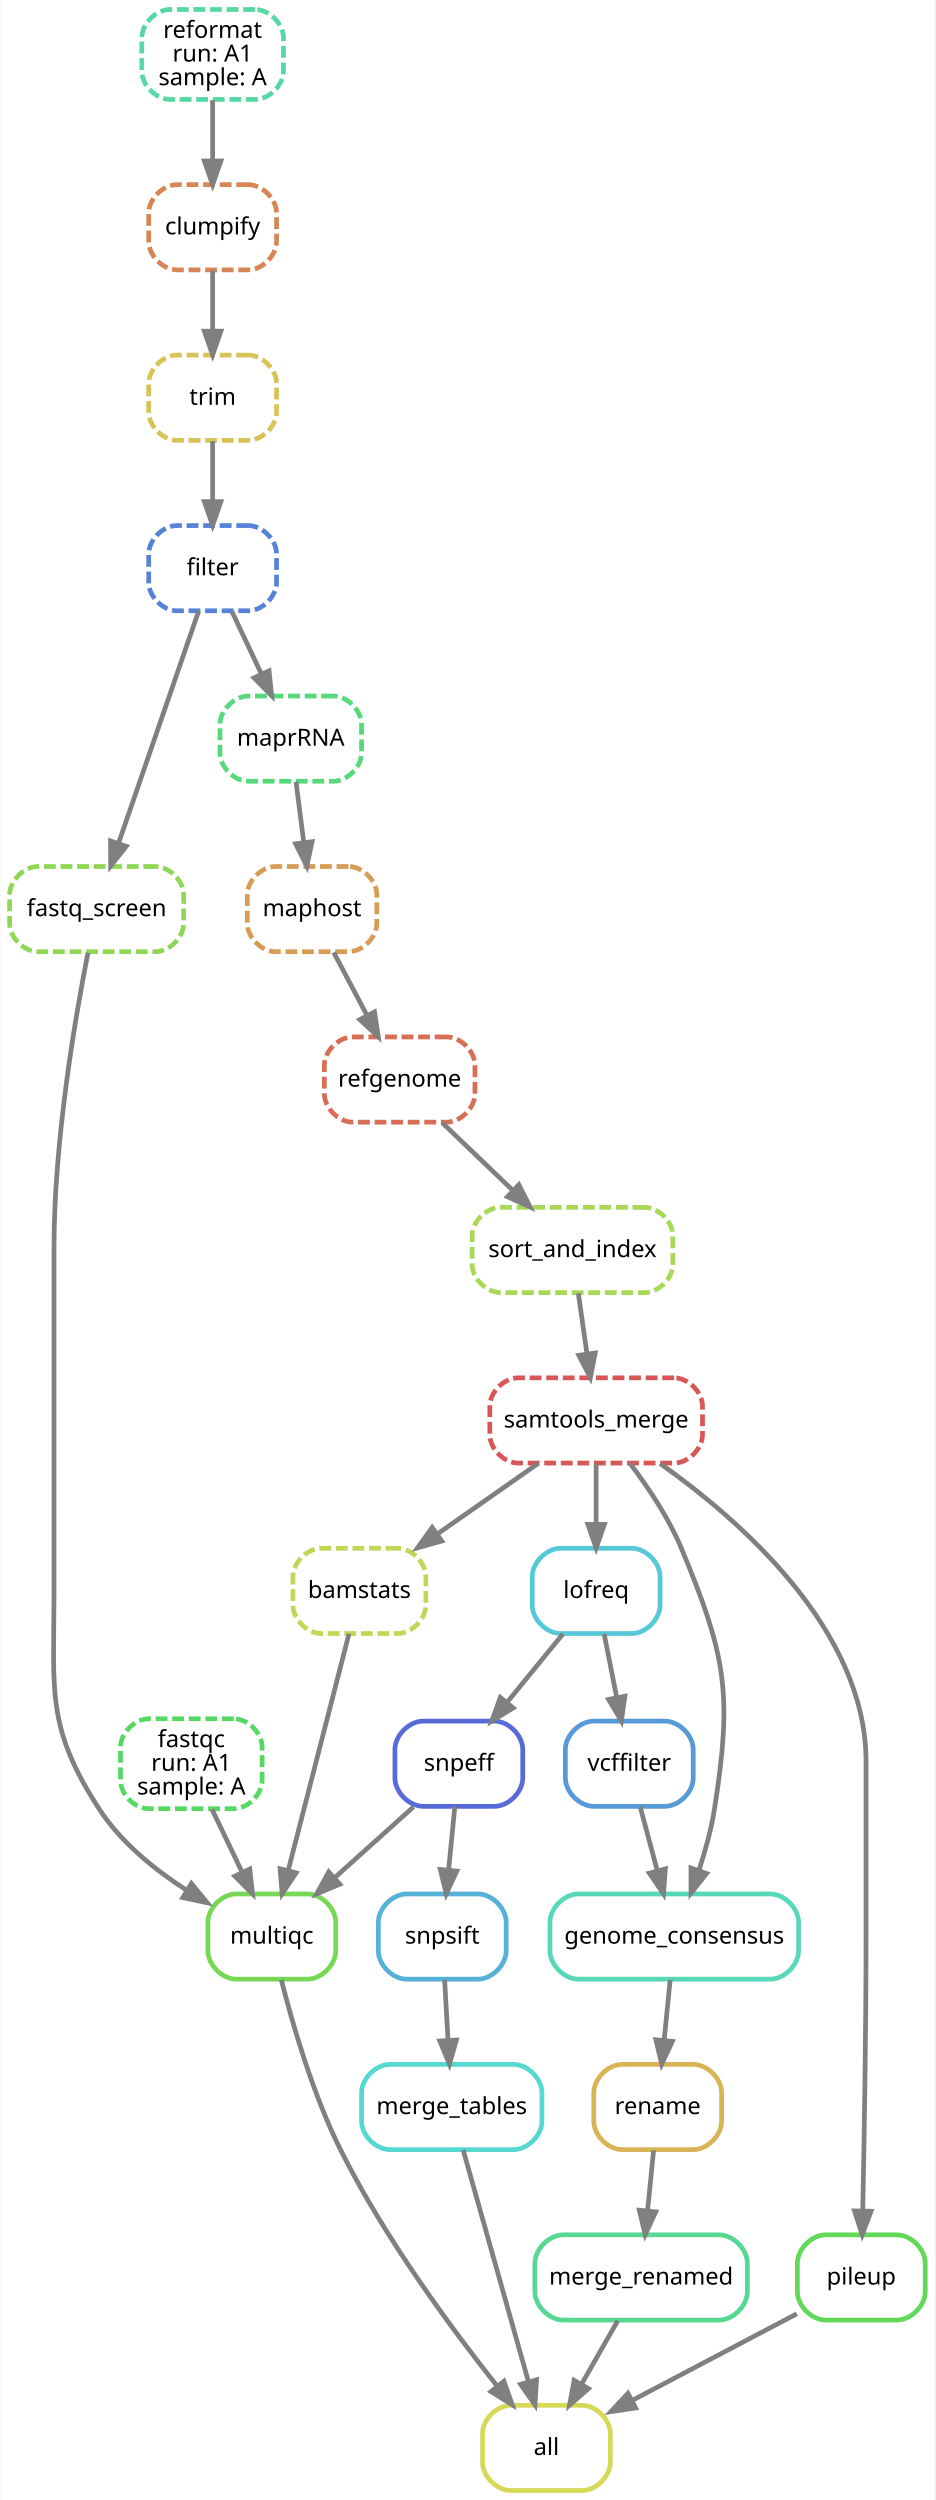
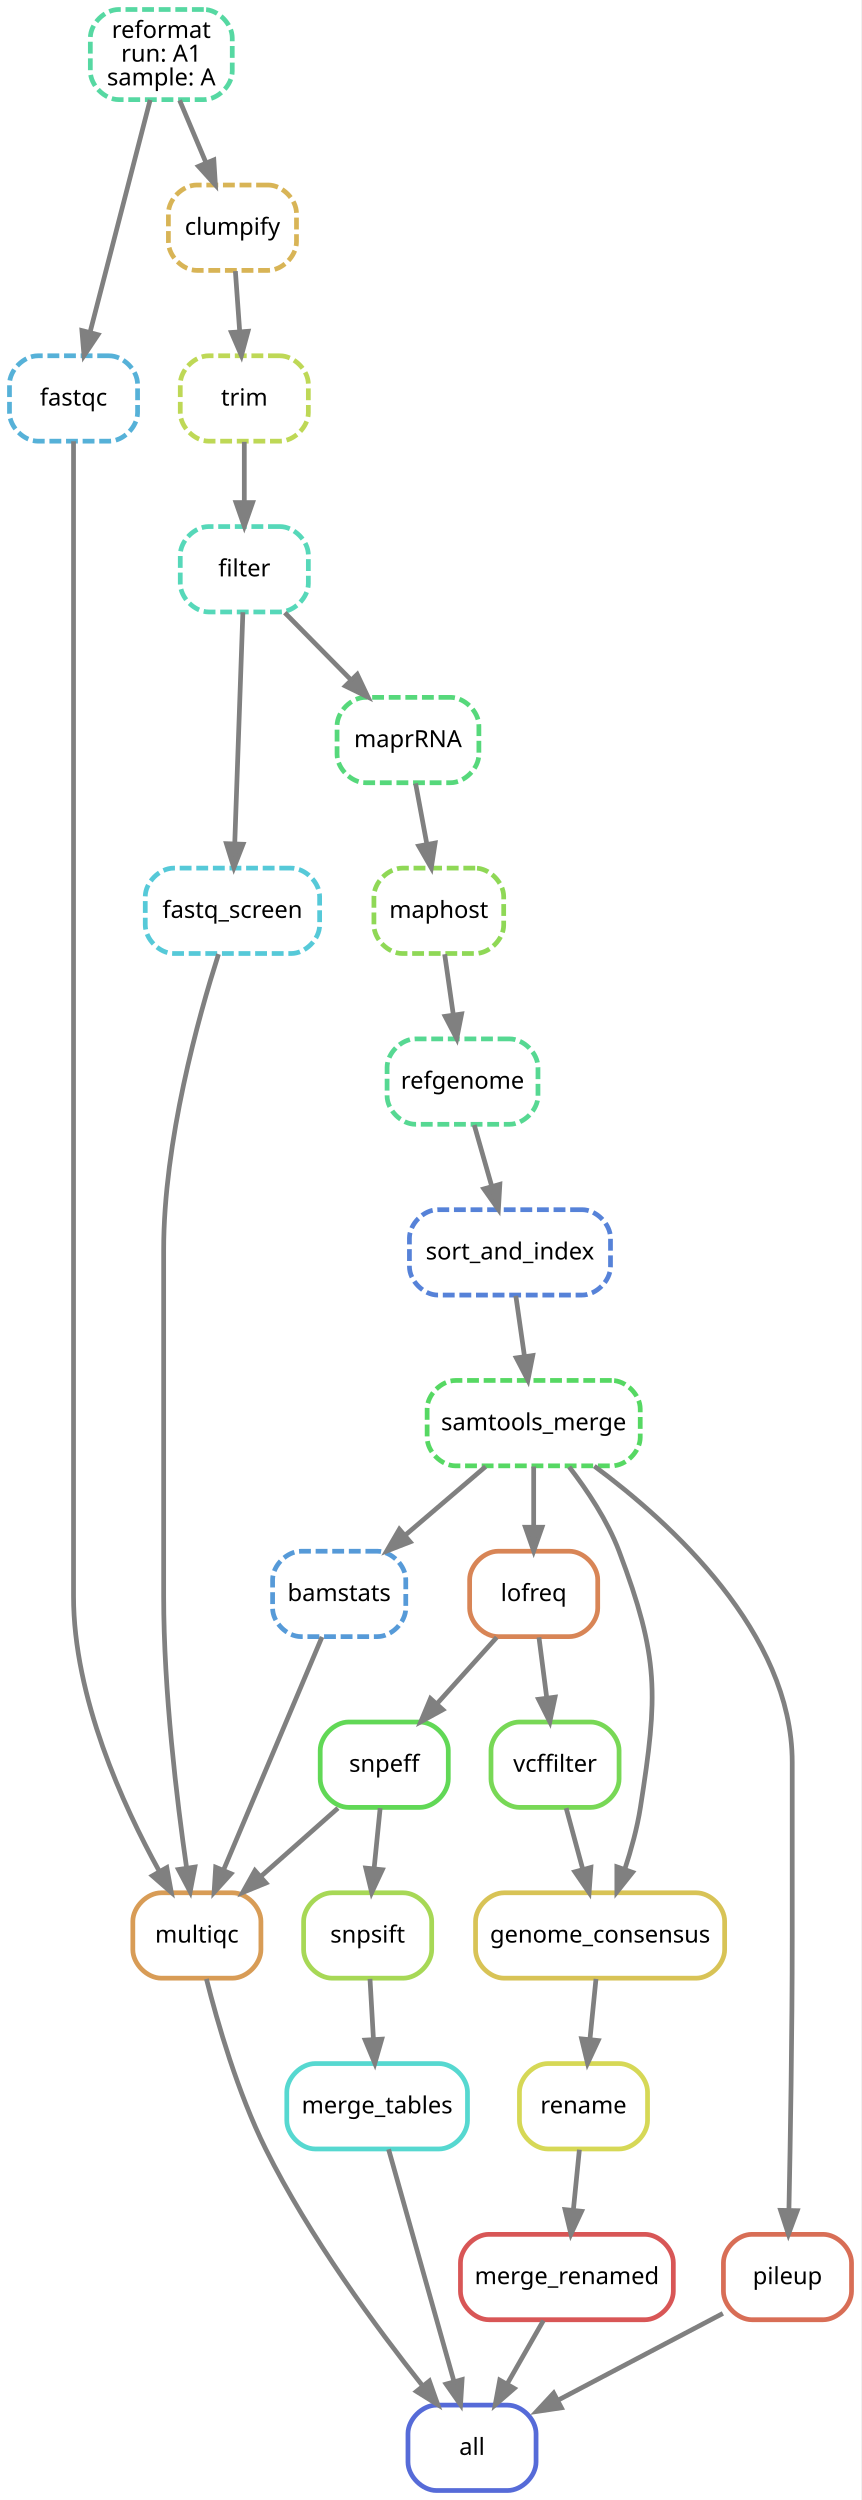
- <svg xmlns="http://www.w3.org/2000/svg" width="395pt" height="1056pt" viewBox="0.00 0.00 394.63 1056.00">
-   <g id="graph0" class="graph" transform="scale(1 1) rotate(0) translate(4 1052)">
-     <polygon fill="white" stroke="none" points="-4,4 -4,-1052 390.628,-1052 390.628,4 -4,4" />
+ <svg xmlns="http://www.w3.org/2000/svg" width="363pt" height="1054pt" viewBox="0.00 0.00 363.00 1054.00">
+   <g id="graph0" class="graph" transform="scale(1 1) rotate(0) translate(4 1050)">
+     <polygon fill="white" stroke="none" points="-4,4 -4,-1050 359,-1050 359,4 -4,4" />
    <g id="node1" class="node">
-       <path fill="none" stroke="#d6d856" stroke-width="2" d="M241.628,-36C241.628,-36 211.628,-36 211.628,-36 205.628,-36 199.628,-30 199.628,-24 199.628,-24 199.628,-12 199.628,-12 199.628,-6 205.628,-0 211.628,-0 211.628,-0 241.628,-0 241.628,-0 247.628,-0 253.628,-6 253.628,-12 253.628,-12 253.628,-24 253.628,-24 253.628,-30 247.628,-36 241.628,-36" />
-       <text text-anchor="middle" x="226.628" y="-15" font-family="sans" font-size="10.00">all</text>
+       <path fill="none" stroke="#566bd8" stroke-width="2" d="M210,-36C210,-36 180,-36 180,-36 174,-36 168,-30 168,-24 168,-24 168,-12 168,-12 168,-6 174,-0 180,-0 180,-0 210,-0 210,-0 216,-0 222,-6 222,-12 222,-12 222,-24 222,-24 222,-30 216,-36 210,-36" />
+       <text text-anchor="middle" x="195" y="-15" font-family="sans" font-size="10.00">all</text>
    </g>
    <g id="node2" class="node">
-       <path fill="none" stroke="#56d892" stroke-width="2" d="M299.503,-108C299.503,-108 233.753,-108 233.753,-108 227.753,-108 221.753,-102 221.753,-96 221.753,-96 221.753,-84 221.753,-84 221.753,-78 227.753,-72 233.753,-72 233.753,-72 299.503,-72 299.503,-72 305.503,-72 311.503,-78 311.503,-84 311.503,-84 311.503,-96 311.503,-96 311.503,-102 305.503,-108 299.503,-108" />
-       <text text-anchor="middle" x="266.628" y="-87" font-family="sans" font-size="10.00">merge_renamed</text>
+       <path fill="none" stroke="#d85656" stroke-width="2" d="M267.875,-108C267.875,-108 202.125,-108 202.125,-108 196.125,-108 190.125,-102 190.125,-96 190.125,-96 190.125,-84 190.125,-84 190.125,-78 196.125,-72 202.125,-72 202.125,-72 267.875,-72 267.875,-72 273.875,-72 279.875,-78 279.875,-84 279.875,-84 279.875,-96 279.875,-96 279.875,-102 273.875,-108 267.875,-108" />
+       <text text-anchor="middle" x="235" y="-87" font-family="sans" font-size="10.00">merge_renamed</text>
    </g>
    <g id="edge1" class="edge">
-       <path fill="none" stroke="grey" stroke-width="2" d="M256.74,-71.697C252.139,-63.644 246.568,-53.895 241.475,-44.982" />
-       <polygon fill="grey" stroke="grey" stroke-width="2" points="244.402,-43.05 236.402,-36.104 238.324,-46.523 244.402,-43.05" />
+       <path fill="none" stroke="grey" stroke-width="2" d="M225.112,-71.697C220.511,-63.644 214.94,-53.895 209.847,-44.982" />
+       <polygon fill="grey" stroke="grey" stroke-width="2" points="212.774,-43.05 204.774,-36.104 206.696,-46.523 212.774,-43.05" />
    </g>
    <g id="node3" class="node">
-       <path fill="none" stroke="#56d8d0" stroke-width="2" d="M212.72,-180C212.72,-180 160.536,-180 160.536,-180 154.536,-180 148.536,-174 148.536,-168 148.536,-168 148.536,-156 148.536,-156 148.536,-150 154.536,-144 160.536,-144 160.536,-144 212.72,-144 212.72,-144 218.72,-144 224.72,-150 224.72,-156 224.72,-156 224.72,-168 224.72,-168 224.72,-174 218.72,-180 212.72,-180" />
-       <text text-anchor="middle" x="186.628" y="-159" font-family="sans" font-size="10.00">merge_tables</text>
+       <path fill="none" stroke="#56d8d0" stroke-width="2" d="M181.092,-180C181.092,-180 128.908,-180 128.908,-180 122.908,-180 116.908,-174 116.908,-168 116.908,-168 116.908,-156 116.908,-156 116.908,-150 122.908,-144 128.908,-144 128.908,-144 181.092,-144 181.092,-144 187.092,-144 193.092,-150 193.092,-156 193.092,-156 193.092,-168 193.092,-168 193.092,-174 187.092,-180 181.092,-180" />
+       <text text-anchor="middle" x="155" y="-159" font-family="sans" font-size="10.00">merge_tables</text>
    </g>
    <g id="edge2" class="edge">
-       <path fill="none" stroke="grey" stroke-width="2" d="M191.453,-143.871C198.3,-119.564 210.904,-74.819 219.019,-46.013" />
-       <polygon fill="grey" stroke="grey" stroke-width="2" points="222.443,-46.764 221.786,-36.189 215.706,-44.866 222.443,-46.764" />
+       <path fill="none" stroke="grey" stroke-width="2" d="M159.825,-143.871C166.672,-119.564 179.276,-74.819 187.391,-46.013" />
+       <polygon fill="grey" stroke="grey" stroke-width="2" points="190.815,-46.764 190.158,-36.189 184.078,-44.866 190.815,-46.764" />
    </g>
    <g id="node4" class="node">
-       <path fill="none" stroke="#78d856" stroke-width="2" d="M125.628,-252C125.628,-252 95.628,-252 95.628,-252 89.628,-252 83.628,-246 83.628,-240 83.628,-240 83.628,-228 83.628,-228 83.628,-222 89.628,-216 95.628,-216 95.628,-216 125.628,-216 125.628,-216 131.628,-216 137.628,-222 137.628,-228 137.628,-228 137.628,-240 137.628,-240 137.628,-246 131.628,-252 125.628,-252" />
-       <text text-anchor="middle" x="110.628" y="-231" font-family="sans" font-size="10.00">multiqc</text>
+       <path fill="none" stroke="#d89c56" stroke-width="2" d="M94,-252C94,-252 64,-252 64,-252 58,-252 52,-246 52,-240 52,-240 52,-228 52,-228 52,-222 58,-216 64,-216 64,-216 94,-216 94,-216 100,-216 106,-222 106,-228 106,-228 106,-240 106,-240 106,-246 100,-252 94,-252" />
+       <text text-anchor="middle" x="79" y="-231" font-family="sans" font-size="10.00">multiqc</text>
    </g>
    <g id="edge3" class="edge">
-       <path fill="none" stroke="grey" stroke-width="2" d="M114.659,-215.687C119.301,-197.314 127.832,-167.718 139.628,-144 158.059,-106.94 186.481,-68.463 205.783,-44.16" />
-       <polygon fill="grey" stroke="grey" stroke-width="2" points="208.66,-46.167 212.198,-36.18 203.205,-41.781 208.66,-46.167" />
+       <path fill="none" stroke="grey" stroke-width="2" d="M83.031,-215.687C87.673,-197.314 96.204,-167.718 108,-144 126.431,-106.94 154.853,-68.463 174.155,-44.16" />
+       <polygon fill="grey" stroke="grey" stroke-width="2" points="177.032,-46.167 180.571,-36.18 171.577,-41.781 177.032,-46.167" />
    </g>
    <g id="node5" class="node">
-       <path fill="none" stroke="#61d856" stroke-width="2" d="M374.628,-108C374.628,-108 344.628,-108 344.628,-108 338.628,-108 332.628,-102 332.628,-96 332.628,-96 332.628,-84 332.628,-84 332.628,-78 338.628,-72 344.628,-72 344.628,-72 374.628,-72 374.628,-72 380.628,-72 386.628,-78 386.628,-84 386.628,-84 386.628,-96 386.628,-96 386.628,-102 380.628,-108 374.628,-108" />
-       <text text-anchor="middle" x="359.628" y="-87" font-family="sans" font-size="10.00">pileup</text>
+       <path fill="none" stroke="#d86e56" stroke-width="2" d="M343,-108C343,-108 313,-108 313,-108 307,-108 301,-102 301,-96 301,-96 301,-84 301,-84 301,-78 307,-72 313,-72 313,-72 343,-72 343,-72 349,-72 355,-78 355,-84 355,-84 355,-96 355,-96 355,-102 349,-108 343,-108" />
+       <text text-anchor="middle" x="328" y="-87" font-family="sans" font-size="10.00">pileup</text>
    </g>
    <g id="edge4" class="edge">
-       <path fill="none" stroke="grey" stroke-width="2" d="M332.392,-74.665C312.31,-64.096 284.784,-49.609 262.848,-38.063" />
-       <polygon fill="grey" stroke="grey" stroke-width="2" points="264.306,-34.876 253.827,-33.315 261.046,-41.07 264.306,-34.876" />
+       <path fill="none" stroke="grey" stroke-width="2" d="M300.765,-74.665C280.682,-64.096 253.156,-49.609 231.22,-38.063" />
+       <polygon fill="grey" stroke="grey" stroke-width="2" points="232.678,-34.876 222.199,-33.315 229.418,-41.07 232.678,-34.876" />
    </g>
    <g id="node6" class="node">
-       <path fill="none" stroke="#d8b456" stroke-width="2" d="M288.628,-180C288.628,-180 258.628,-180 258.628,-180 252.628,-180 246.628,-174 246.628,-168 246.628,-168 246.628,-156 246.628,-156 246.628,-150 252.628,-144 258.628,-144 258.628,-144 288.628,-144 288.628,-144 294.628,-144 300.628,-150 300.628,-156 300.628,-156 300.628,-168 300.628,-168 300.628,-174 294.628,-180 288.628,-180" />
-       <text text-anchor="middle" x="273.628" y="-159" font-family="sans" font-size="10.00">rename</text>
+       <path fill="none" stroke="#d6d856" stroke-width="2" d="M257,-180C257,-180 227,-180 227,-180 221,-180 215,-174 215,-168 215,-168 215,-156 215,-156 215,-150 221,-144 227,-144 227,-144 257,-144 257,-144 263,-144 269,-150 269,-156 269,-156 269,-168 269,-168 269,-174 263,-180 257,-180" />
+       <text text-anchor="middle" x="242" y="-159" font-family="sans" font-size="10.00">rename</text>
    </g>
    <g id="edge5" class="edge">
-       <path fill="none" stroke="grey" stroke-width="2" d="M271.898,-143.697C271.126,-135.983 270.199,-126.712 269.339,-118.112" />
-       <polygon fill="grey" stroke="grey" stroke-width="2" points="272.816,-117.706 268.338,-108.104 265.851,-118.403 272.816,-117.706" />
+       <path fill="none" stroke="grey" stroke-width="2" d="M240.27,-143.697C239.498,-135.983 238.571,-126.712 237.711,-118.112" />
+       <polygon fill="grey" stroke="grey" stroke-width="2" points="241.188,-117.706 236.71,-108.104 234.223,-118.403 241.188,-117.706" />
    </g>
    <g id="node7" class="node">
-       <path fill="none" stroke="#56b1d8" stroke-width="2" d="M197.628,-252C197.628,-252 167.628,-252 167.628,-252 161.628,-252 155.628,-246 155.628,-240 155.628,-240 155.628,-228 155.628,-228 155.628,-222 161.628,-216 167.628,-216 167.628,-216 197.628,-216 197.628,-216 203.628,-216 209.628,-222 209.628,-228 209.628,-228 209.628,-240 209.628,-240 209.628,-246 203.628,-252 197.628,-252" />
-       <text text-anchor="middle" x="182.628" y="-231" font-family="sans" font-size="10.00">snpsift</text>
+       <path fill="none" stroke="#a7d856" stroke-width="2" d="M166,-252C166,-252 136,-252 136,-252 130,-252 124,-246 124,-240 124,-240 124,-228 124,-228 124,-222 130,-216 136,-216 136,-216 166,-216 166,-216 172,-216 178,-222 178,-228 178,-228 178,-240 178,-240 178,-246 172,-252 166,-252" />
+       <text text-anchor="middle" x="151" y="-231" font-family="sans" font-size="10.00">snpsift</text>
    </g>
    <g id="edge6" class="edge">
-       <path fill="none" stroke="grey" stroke-width="2" d="M183.617,-215.697C184.057,-207.983 184.587,-198.712 185.079,-190.112" />
-       <polygon fill="grey" stroke="grey" stroke-width="2" points="188.574,-190.288 185.651,-180.104 181.586,-189.888 188.574,-190.288" />
+       <path fill="none" stroke="grey" stroke-width="2" d="M151.989,-215.697C152.43,-207.983 152.959,-198.712 153.451,-190.112" />
+       <polygon fill="grey" stroke="grey" stroke-width="2" points="156.946,-190.288 154.023,-180.104 149.958,-189.888 156.946,-190.288" />
    </g>
    <g id="node8" class="node">
-       <path fill="none" stroke="#8fd856" stroke-width="2" stroke-dasharray="5,2" d="M61.384,-686C61.384,-686 11.872,-686 11.872,-686 5.872,-686 -0.128,-680 -0.128,-674 -0.128,-674 -0.128,-662 -0.128,-662 -0.128,-656 5.872,-650 11.872,-650 11.872,-650 61.384,-650 61.384,-650 67.384,-650 73.384,-656 73.384,-662 73.384,-662 73.384,-674 73.384,-674 73.384,-680 67.384,-686 61.384,-686" />
-       <text text-anchor="middle" x="36.628" y="-665" font-family="sans" font-size="10.00">fastq_screen</text>
+       <path fill="none" stroke="#56c9d8" stroke-width="2" stroke-dasharray="5,2" d="M118.756,-684C118.756,-684 69.244,-684 69.244,-684 63.244,-684 57.244,-678 57.244,-672 57.244,-672 57.244,-660 57.244,-660 57.244,-654 63.244,-648 69.244,-648 69.244,-648 118.756,-648 118.756,-648 124.756,-648 130.756,-654 130.756,-660 130.756,-660 130.756,-672 130.756,-672 130.756,-678 124.756,-684 118.756,-684" />
+       <text text-anchor="middle" x="94" y="-663" font-family="sans" font-size="10.00">fastq_screen</text>
    </g>
    <g id="edge7" class="edge">
-       <path fill="none" stroke="grey" stroke-width="2" d="M32.985,-649.601C27.726,-622.918 18.628,-570.227 18.628,-525 18.628,-525 18.628,-525 18.628,-379 18.628,-337.683 15.182,-322.688 37.628,-288 46.771,-273.87 61.101,-262.264 74.653,-253.552" />
-       <polygon fill="grey" stroke="grey" stroke-width="2" points="76.654,-256.432 83.383,-248.248 73.019,-250.449 76.654,-256.432" />
+       <path fill="none" stroke="grey" stroke-width="2" d="M88.131,-647.743C79.657,-621.246 65,-568.794 65,-523 65,-523 65,-523 65,-377 65,-337.022 70.564,-291.017 74.676,-262.471" />
+       <polygon fill="grey" stroke="grey" stroke-width="2" points="78.16,-262.84 76.167,-252.434 71.236,-261.811 78.16,-262.84" />
    </g>
    <g id="node9" class="node">
-       <path fill="none" stroke="#56d863" stroke-width="2" stroke-dasharray="5,2" d="M94.544,-326C94.544,-326 58.712,-326 58.712,-326 52.712,-326 46.712,-320 46.712,-314 46.712,-314 46.712,-300 46.712,-300 46.712,-294 52.712,-288 58.712,-288 58.712,-288 94.544,-288 94.544,-288 100.544,-288 106.544,-294 106.544,-300 106.544,-300 106.544,-314 106.544,-314 106.544,-320 100.544,-326 94.544,-326" />
-       <text text-anchor="middle" x="76.628" y="-314" font-family="sans" font-size="10.00">fastqc</text>
-       <text text-anchor="middle" x="76.628" y="-304" font-family="sans" font-size="10.00">run: A1</text>
-       <text text-anchor="middle" x="76.628" y="-294" font-family="sans" font-size="10.00">sample: A</text>
+       <path fill="none" stroke="#56b1d8" stroke-width="2" stroke-dasharray="5,2" d="M42,-900C42,-900 12,-900 12,-900 6,-900 0,-894 0,-888 0,-888 0,-876 0,-876 0,-870 6,-864 12,-864 12,-864 42,-864 42,-864 48,-864 54,-870 54,-876 54,-876 54,-888 54,-888 54,-894 48,-900 42,-900" />
+       <text text-anchor="middle" x="27" y="-879" font-family="sans" font-size="10.00">fastqc</text>
    </g>
    <g id="edge8" class="edge">
-       <path fill="none" stroke="grey" stroke-width="2" d="M85.384,-287.716C89.256,-279.629 93.882,-269.97 98.109,-261.142" />
-       <polygon fill="grey" stroke="grey" stroke-width="2" points="101.323,-262.534 102.485,-252.003 95.01,-259.511 101.323,-262.534" />
+       <path fill="none" stroke="grey" stroke-width="2" d="M27,-863.951C27,-837.292 27,-784.115 27,-739 27,-739 27,-739 27,-377 27,-334.492 47.8,-288.953 63.09,-261.219" />
+       <polygon fill="grey" stroke="grey" stroke-width="2" points="66.326,-262.61 68.226,-252.187 60.241,-259.15 66.326,-262.61" />
    </g>
    <g id="node10" class="node">
-       <path fill="none" stroke="#566bd8" stroke-width="2" d="M204.628,-325C204.628,-325 174.628,-325 174.628,-325 168.628,-325 162.628,-319 162.628,-313 162.628,-313 162.628,-301 162.628,-301 162.628,-295 168.628,-289 174.628,-289 174.628,-289 204.628,-289 204.628,-289 210.628,-289 216.628,-295 216.628,-301 216.628,-301 216.628,-313 216.628,-313 216.628,-319 210.628,-325 204.628,-325" />
-       <text text-anchor="middle" x="189.628" y="-304" font-family="sans" font-size="10.00">snpeff</text>
+       <path fill="none" stroke="#61d856" stroke-width="2" d="M173,-324C173,-324 143,-324 143,-324 137,-324 131,-318 131,-312 131,-312 131,-300 131,-300 131,-294 137,-288 143,-288 143,-288 173,-288 173,-288 179,-288 185,-294 185,-300 185,-300 185,-312 185,-312 185,-318 179,-324 173,-324" />
+       <text text-anchor="middle" x="158" y="-303" font-family="sans" font-size="10.00">snpeff</text>
    </g>
    <g id="edge9" class="edge">
-       <path fill="none" stroke="grey" stroke-width="2" d="M170.504,-288.813C160.509,-279.83 148.118,-268.693 137.205,-258.886" />
-       <polygon fill="grey" stroke="grey" stroke-width="2" points="139.353,-256.11 129.576,-252.029 134.674,-261.316 139.353,-256.11" />
+       <path fill="none" stroke="grey" stroke-width="2" d="M138.472,-287.697C128.618,-278.965 116.514,-268.24 105.804,-258.75" />
+       <polygon fill="grey" stroke="grey" stroke-width="2" points="108.109,-256.117 98.303,-252.104 103.467,-261.356 108.109,-256.117" />
    </g>
    <g id="edge13" class="edge">
-       <path fill="none" stroke="grey" stroke-width="2" d="M187.933,-288.813C187.142,-280.789 186.182,-271.047 185.297,-262.069" />
-       <polygon fill="grey" stroke="grey" stroke-width="2" points="188.771,-261.637 184.307,-252.029 181.805,-262.324 188.771,-261.637" />
+       <path fill="none" stroke="grey" stroke-width="2" d="M156.27,-287.697C155.498,-279.983 154.571,-270.712 153.711,-262.112" />
+       <polygon fill="grey" stroke="grey" stroke-width="2" points="157.188,-261.706 152.71,-252.104 150.223,-262.403 157.188,-261.706" />
    </g>
    <g id="node11" class="node">
-       <path fill="none" stroke="#bed856" stroke-width="2" stroke-dasharray="5,2" d="M163.701,-398C163.701,-398 131.555,-398 131.555,-398 125.555,-398 119.555,-392 119.555,-386 119.555,-386 119.555,-374 119.555,-374 119.555,-368 125.555,-362 131.555,-362 131.555,-362 163.701,-362 163.701,-362 169.701,-362 175.701,-368 175.701,-374 175.701,-374 175.701,-386 175.701,-386 175.701,-392 169.701,-398 163.701,-398" />
-       <text text-anchor="middle" x="147.628" y="-377" font-family="sans" font-size="10.00">bamstats</text>
+       <path fill="none" stroke="#569ad8" stroke-width="2" stroke-dasharray="5,2" d="M155.073,-396C155.073,-396 122.927,-396 122.927,-396 116.927,-396 110.927,-390 110.927,-384 110.927,-384 110.927,-372 110.927,-372 110.927,-366 116.927,-360 122.927,-360 122.927,-360 155.073,-360 155.073,-360 161.073,-360 167.073,-366 167.073,-372 167.073,-372 167.073,-384 167.073,-384 167.073,-390 161.073,-396 155.073,-396" />
+       <text text-anchor="middle" x="139" y="-375" font-family="sans" font-size="10.00">bamstats</text>
    </g>
    <g id="edge10" class="edge">
-       <path fill="none" stroke="grey" stroke-width="2" d="M143.238,-361.916C136.896,-337.233 125.107,-291.351 117.576,-262.041" />
-       <polygon fill="grey" stroke="grey" stroke-width="2" points="120.89,-260.876 115.012,-252.062 114.111,-262.618 120.89,-260.876" />
+       <path fill="none" stroke="grey" stroke-width="2" d="M131.763,-359.871C121.447,-335.457 102.419,-290.426 90.254,-261.635" />
+       <polygon fill="grey" stroke="grey" stroke-width="2" points="93.379,-260.038 86.263,-252.189 86.931,-262.763 93.379,-260.038" />
    </g>
    <g id="node12" class="node">
-       <path fill="none" stroke="#d85656" stroke-width="2" stroke-dasharray="5,2" d="M280.549,-470C280.549,-470 214.707,-470 214.707,-470 208.707,-470 202.707,-464 202.707,-458 202.707,-458 202.707,-446 202.707,-446 202.707,-440 208.707,-434 214.707,-434 214.707,-434 280.549,-434 280.549,-434 286.549,-434 292.549,-440 292.549,-446 292.549,-446 292.549,-458 292.549,-458 292.549,-464 286.549,-470 280.549,-470" />
-       <text text-anchor="middle" x="247.628" y="-449" font-family="sans" font-size="10.00">samtools_merge</text>
+       <path fill="none" stroke="#56d863" stroke-width="2" stroke-dasharray="5,2" d="M253.921,-468C253.921,-468 188.079,-468 188.079,-468 182.079,-468 176.079,-462 176.079,-456 176.079,-456 176.079,-444 176.079,-444 176.079,-438 182.079,-432 188.079,-432 188.079,-432 253.921,-432 253.921,-432 259.921,-432 265.921,-438 265.921,-444 265.921,-444 265.921,-456 265.921,-456 265.921,-462 259.921,-468 253.921,-468" />
+       <text text-anchor="middle" x="221" y="-447" font-family="sans" font-size="10.00">samtools_merge</text>
    </g>
    <g id="edge11" class="edge">
-       <path fill="none" stroke="grey" stroke-width="2" d="M274.644,-433.799C308.356,-409.985 361.628,-363.562 361.628,-308 361.628,-308 361.628,-308 361.628,-233 361.628,-192.992 360.824,-146.65 360.236,-118.078" />
-       <polygon fill="grey" stroke="grey" stroke-width="2" points="363.735,-117.972 360.023,-108.048 356.736,-118.12 363.735,-117.972" />
+       <path fill="none" stroke="grey" stroke-width="2" d="M246.556,-431.887C278.773,-408.038 330,-361.542 330,-307 330,-307 330,-307 330,-233 330,-192.992 329.196,-146.65 328.608,-118.078" />
+       <polygon fill="grey" stroke="grey" stroke-width="2" points="332.107,-117.972 328.395,-108.048 325.108,-118.12 332.107,-117.972" />
+     </g>
+     <g id="edge17" class="edge">
+       <path fill="none" stroke="grey" stroke-width="2" d="M200.73,-431.697C190.502,-422.965 177.939,-412.24 166.822,-402.75" />
+       <polygon fill="grey" stroke="grey" stroke-width="2" points="168.915,-399.935 159.037,-396.104 164.37,-405.259 168.915,-399.935" />
+     </g>
+     <g id="node13" class="node">
+       <path fill="none" stroke="#d8c356" stroke-width="2" d="M289.508,-252C289.508,-252 208.492,-252 208.492,-252 202.492,-252 196.492,-246 196.492,-240 196.492,-240 196.492,-228 196.492,-228 196.492,-222 202.492,-216 208.492,-216 208.492,-216 289.508,-216 289.508,-216 295.508,-216 301.508,-222 301.508,-228 301.508,-228 301.508,-240 301.508,-240 301.508,-246 295.508,-252 289.508,-252" />
+       <text text-anchor="middle" x="249" y="-231" font-family="sans" font-size="10.00">genome_consensus</text>
+     </g>
+     <g id="edge19" class="edge">
+       <path fill="none" stroke="grey" stroke-width="2" d="M235.963,-431.552C243.536,-421.744 252.135,-408.906 257,-396 273.991,-350.93 273.445,-335.587 266,-288 264.641,-279.312 262.1,-270.104 259.389,-261.843" />
+       <polygon fill="grey" stroke="grey" stroke-width="2" points="262.669,-260.62 256.066,-252.335 256.061,-262.93 262.669,-260.62" />
+     </g>
+     <g id="node16" class="node">
+       <path fill="none" stroke="#d88556" stroke-width="2" d="M236,-396C236,-396 206,-396 206,-396 200,-396 194,-390 194,-384 194,-384 194,-372 194,-372 194,-366 200,-360 206,-360 206,-360 236,-360 236,-360 242,-360 248,-366 248,-372 248,-372 248,-384 248,-384 248,-390 242,-396 236,-396" />
+       <text text-anchor="middle" x="221" y="-375" font-family="sans" font-size="10.00">lofreq</text>
+     </g>
+     <g id="edge22" class="edge">
+       <path fill="none" stroke="grey" stroke-width="2" d="M221,-431.697C221,-423.983 221,-414.712 221,-406.112" />
+       <polygon fill="grey" stroke="grey" stroke-width="2" points="224.5,-406.104 221,-396.104 217.5,-406.104 224.5,-406.104" />
+     </g>
+     <g id="edge12" class="edge">
+       <path fill="none" stroke="grey" stroke-width="2" d="M247.27,-215.697C246.498,-207.983 245.571,-198.712 244.711,-190.112" />
+       <polygon fill="grey" stroke="grey" stroke-width="2" points="248.188,-189.706 243.71,-180.104 241.223,-190.403 248.188,-189.706" />
+     </g>
+     <g id="node14" class="node">
+       <path fill="none" stroke="#56d8b9" stroke-width="2" stroke-dasharray="5,2" d="M114,-828C114,-828 84,-828 84,-828 78,-828 72,-822 72,-816 72,-816 72,-804 72,-804 72,-798 78,-792 84,-792 84,-792 114,-792 114,-792 120,-792 126,-798 126,-804 126,-804 126,-816 126,-816 126,-822 120,-828 114,-828" />
+       <text text-anchor="middle" x="99" y="-807" font-family="sans" font-size="10.00">filter</text>
+     </g>
+     <g id="edge14" class="edge">
+       <path fill="none" stroke="grey" stroke-width="2" d="M98.397,-791.871C97.545,-767.67 95.979,-723.211 94.965,-694.393" />
+       <polygon fill="grey" stroke="grey" stroke-width="2" points="98.455,-694.06 94.605,-684.189 91.459,-694.306 98.455,-694.06" />
+     </g>
+     <g id="node23" class="node">
+       <path fill="none" stroke="#56d87b" stroke-width="2" stroke-dasharray="5,2" d="M185.897,-756C185.897,-756 150.103,-756 150.103,-756 144.103,-756 138.103,-750 138.103,-744 138.103,-744 138.103,-732 138.103,-732 138.103,-726 144.103,-720 150.103,-720 150.103,-720 185.897,-720 185.897,-720 191.897,-720 197.897,-726 197.897,-732 197.897,-732 197.897,-744 197.897,-744 197.897,-750 191.897,-756 185.897,-756" />
+       <text text-anchor="middle" x="168" y="-735" font-family="sans" font-size="10.00">maprRNA</text>
+     </g>
+     <g id="edge29" class="edge">
+       <path fill="none" stroke="grey" stroke-width="2" d="M116.056,-791.697C124.495,-783.135 134.825,-772.656 144.043,-763.304" />
+       <polygon fill="grey" stroke="grey" stroke-width="2" points="146.613,-765.683 151.14,-756.104 141.627,-760.769 146.613,-765.683" />
+     </g>
+     <g id="node15" class="node">
+       <path fill="none" stroke="#56d8a2" stroke-width="2" stroke-dasharray="5,2" d="M81.916,-1046C81.916,-1046 46.084,-1046 46.084,-1046 40.084,-1046 34.084,-1040 34.084,-1034 34.084,-1034 34.084,-1020 34.084,-1020 34.084,-1014 40.084,-1008 46.084,-1008 46.084,-1008 81.916,-1008 81.916,-1008 87.916,-1008 93.916,-1014 93.916,-1020 93.916,-1020 93.916,-1034 93.916,-1034 93.916,-1040 87.916,-1046 81.916,-1046" />
+       <text text-anchor="middle" x="64" y="-1034" font-family="sans" font-size="10.00">reformat</text>
+       <text text-anchor="middle" x="64" y="-1024" font-family="sans" font-size="10.00">run: A1</text>
+       <text text-anchor="middle" x="64" y="-1014" font-family="sans" font-size="10.00">sample: A</text>
+     </g>
+     <g id="edge15" class="edge">
+       <path fill="none" stroke="grey" stroke-width="2" d="M59.314,-1007.89C52.906,-983.123 41.361,-938.502 33.946,-909.844" />
+       <polygon fill="grey" stroke="grey" stroke-width="2" points="37.311,-908.878 31.418,-900.074 30.534,-910.632 37.311,-908.878" />
+     </g>
+     <g id="node21" class="node">
+       <path fill="none" stroke="#d8b456" stroke-width="2" stroke-dasharray="5,2" d="M109,-972C109,-972 79,-972 79,-972 73,-972 67,-966 67,-960 67,-960 67,-948 67,-948 67,-942 73,-936 79,-936 79,-936 109,-936 109,-936 115,-936 121,-942 121,-948 121,-948 121,-960 121,-960 121,-966 115,-972 109,-972" />
+       <text text-anchor="middle" x="94" y="-951" font-family="sans" font-size="10.00">clumpify</text>
+     </g>
+     <g id="edge27" class="edge">
+       <path fill="none" stroke="grey" stroke-width="2" d="M71.726,-1007.72C75.106,-999.715 79.137,-990.175 82.835,-981.424" />
+       <polygon fill="grey" stroke="grey" stroke-width="2" points="86.147,-982.577 86.815,-972.003 79.699,-979.853 86.147,-982.577" />
    </g>
    <g id="edge16" class="edge">
-       <path fill="none" stroke="grey" stroke-width="2" d="M223.165,-433.876C210.332,-424.893 194.432,-413.763 180.534,-404.034" />
-       <polygon fill="grey" stroke="grey" stroke-width="2" points="182.384,-401.057 172.185,-398.19 178.37,-406.792 182.384,-401.057" />
-     </g>
-     <g id="node13" class="node">
-       <path fill="none" stroke="#56d8b9" stroke-width="2" d="M321.136,-252C321.136,-252 240.12,-252 240.12,-252 234.12,-252 228.12,-246 228.12,-240 228.12,-240 228.12,-228 228.12,-228 228.12,-222 234.12,-216 240.12,-216 240.12,-216 321.136,-216 321.136,-216 327.136,-216 333.136,-222 333.136,-228 333.136,-228 333.136,-240 333.136,-240 333.136,-246 327.136,-252 321.136,-252" />
-       <text text-anchor="middle" x="280.628" y="-231" font-family="sans" font-size="10.00">genome_consensus</text>
+       <path fill="none" stroke="grey" stroke-width="2" d="M205.427,-359.697C197.798,-351.22 188.477,-340.864 180.124,-331.583" />
+       <polygon fill="grey" stroke="grey" stroke-width="2" points="182.685,-329.196 173.394,-324.104 177.482,-333.879 182.685,-329.196" />
+     </g>
+     <g id="node18" class="node">
+       <path fill="none" stroke="#78d856" stroke-width="2" d="M245,-324C245,-324 215,-324 215,-324 209,-324 203,-318 203,-312 203,-312 203,-300 203,-300 203,-294 209,-288 215,-288 215,-288 245,-288 245,-288 251,-288 257,-294 257,-300 257,-300 257,-312 257,-312 257,-318 251,-324 245,-324" />
+       <text text-anchor="middle" x="230" y="-303" font-family="sans" font-size="10.00">vcffilter</text>
+     </g>
+     <g id="edge24" class="edge">
+       <path fill="none" stroke="grey" stroke-width="2" d="M223.225,-359.697C224.217,-351.983 225.408,-342.712 226.514,-334.112" />
+       <polygon fill="grey" stroke="grey" stroke-width="2" points="229.997,-334.469 227.801,-324.104 223.054,-333.576 229.997,-334.469" />
+     </g>
+     <g id="node17" class="node">
+       <path fill="none" stroke="#5682d8" stroke-width="2" stroke-dasharray="5,2" d="M241.385,-540C241.385,-540 180.615,-540 180.615,-540 174.615,-540 168.615,-534 168.615,-528 168.615,-528 168.615,-516 168.615,-516 168.615,-510 174.615,-504 180.615,-504 180.615,-504 241.385,-504 241.385,-504 247.385,-504 253.385,-510 253.385,-516 253.385,-516 253.385,-528 253.385,-528 253.385,-534 247.385,-540 241.385,-540" />
+       <text text-anchor="middle" x="211" y="-519" font-family="sans" font-size="10.00">sort_and_index</text>
    </g>
    <g id="edge18" class="edge">
-       <path fill="none" stroke="grey" stroke-width="2" d="M261.884,-433.889C269.438,-423.981 278.243,-410.94 283.628,-398 302.563,-352.499 305.246,-336.691 297.628,-288 296.269,-279.312 293.728,-270.104 291.017,-261.843" />
-       <polygon fill="grey" stroke="grey" stroke-width="2" points="294.297,-260.62 287.694,-252.335 287.689,-262.93 294.297,-260.62" />
-     </g>
-     <g id="node15" class="node">
-       <path fill="none" stroke="#56c9d8" stroke-width="2" d="M262.628,-398C262.628,-398 232.628,-398 232.628,-398 226.628,-398 220.628,-392 220.628,-386 220.628,-386 220.628,-374 220.628,-374 220.628,-368 226.628,-362 232.628,-362 232.628,-362 262.628,-362 262.628,-362 268.628,-362 274.628,-368 274.628,-374 274.628,-374 274.628,-386 274.628,-386 274.628,-392 268.628,-398 262.628,-398" />
-       <text text-anchor="middle" x="247.628" y="-377" font-family="sans" font-size="10.00">lofreq</text>
+       <path fill="none" stroke="grey" stroke-width="2" d="M213.472,-503.697C214.574,-495.983 215.898,-486.712 217.127,-478.112" />
+       <polygon fill="grey" stroke="grey" stroke-width="2" points="220.607,-478.499 218.557,-468.104 213.677,-477.509 220.607,-478.499" />
+     </g>
+     <g id="edge20" class="edge">
+       <path fill="none" stroke="grey" stroke-width="2" d="M234.697,-287.697C236.813,-279.898 239.362,-270.509 241.718,-261.829" />
+       <polygon fill="grey" stroke="grey" stroke-width="2" points="245.116,-262.672 244.357,-252.104 238.36,-260.838 245.116,-262.672" />
+     </g>
+     <g id="node19" class="node">
+       <path fill="none" stroke="#bed856" stroke-width="2" stroke-dasharray="5,2" d="M114,-900C114,-900 84,-900 84,-900 78,-900 72,-894 72,-888 72,-888 72,-876 72,-876 72,-870 78,-864 84,-864 84,-864 114,-864 114,-864 120,-864 126,-870 126,-876 126,-876 126,-888 126,-888 126,-894 120,-900 114,-900" />
+       <text text-anchor="middle" x="99" y="-879" font-family="sans" font-size="10.00">trim</text>
    </g>
    <g id="edge21" class="edge">
-       <path fill="none" stroke="grey" stroke-width="2" d="M247.628,-433.697C247.628,-425.983 247.628,-416.712 247.628,-408.112" />
-       <polygon fill="grey" stroke="grey" stroke-width="2" points="251.128,-408.104 247.628,-398.104 244.128,-408.104 251.128,-408.104" />
-     </g>
-     <g id="edge12" class="edge">
-       <path fill="none" stroke="grey" stroke-width="2" d="M278.898,-215.697C278.126,-207.983 277.199,-198.712 276.339,-190.112" />
-       <polygon fill="grey" stroke="grey" stroke-width="2" points="279.816,-189.706 275.338,-180.104 272.851,-190.403 279.816,-189.706" />
-     </g>
-     <g id="node14" class="node">
-       <path fill="none" stroke="#5682d8" stroke-width="2" stroke-dasharray="5,2" d="M100.628,-830C100.628,-830 70.628,-830 70.628,-830 64.628,-830 58.628,-824 58.628,-818 58.628,-818 58.628,-806 58.628,-806 58.628,-800 64.628,-794 70.628,-794 70.628,-794 100.628,-794 100.628,-794 106.628,-794 112.628,-800 112.628,-806 112.628,-806 112.628,-818 112.628,-818 112.628,-824 106.628,-830 100.628,-830" />
-       <text text-anchor="middle" x="85.628" y="-809" font-family="sans" font-size="10.00">filter</text>
-     </g>
-     <g id="edge14" class="edge">
-       <path fill="none" stroke="grey" stroke-width="2" d="M79.717,-793.871C71.329,-769.564 55.889,-724.819 45.949,-696.013" />
-       <polygon fill="grey" stroke="grey" stroke-width="2" points="49.13,-694.501 42.559,-686.189 42.513,-696.784 49.13,-694.501" />
-     </g>
-     <g id="node23" class="node">
-       <path fill="none" stroke="#56d87b" stroke-width="2" stroke-dasharray="5,2" d="M136.525,-758C136.525,-758 100.731,-758 100.731,-758 94.731,-758 88.731,-752 88.731,-746 88.731,-746 88.731,-734 88.731,-734 88.731,-728 94.731,-722 100.731,-722 100.731,-722 136.525,-722 136.525,-722 142.525,-722 148.525,-728 148.525,-734 148.525,-734 148.525,-746 148.525,-746 148.525,-752 142.525,-758 136.525,-758" />
-       <text text-anchor="middle" x="118.628" y="-737" font-family="sans" font-size="10.00">maprRNA</text>
+       <path fill="none" stroke="grey" stroke-width="2" d="M99,-863.697C99,-855.983 99,-846.712 99,-838.112" />
+       <polygon fill="grey" stroke="grey" stroke-width="2" points="102.5,-838.104 99,-828.104 95.5,-838.104 102.5,-838.104" />
+     </g>
+     <g id="node20" class="node">
+       <path fill="none" stroke="#56d892" stroke-width="2" stroke-dasharray="5,2" d="M210.808,-612C210.808,-612 171.192,-612 171.192,-612 165.192,-612 159.192,-606 159.192,-600 159.192,-600 159.192,-588 159.192,-588 159.192,-582 165.192,-576 171.192,-576 171.192,-576 210.808,-576 210.808,-576 216.808,-576 222.808,-582 222.808,-588 222.808,-588 222.808,-600 222.808,-600 222.808,-606 216.808,-612 210.808,-612" />
+       <text text-anchor="middle" x="191" y="-591" font-family="sans" font-size="10.00">refgenome</text>
+     </g>
+     <g id="edge23" class="edge">
+       <path fill="none" stroke="grey" stroke-width="2" d="M195.944,-575.697C198.172,-567.898 200.855,-558.509 203.335,-549.829" />
+       <polygon fill="grey" stroke="grey" stroke-width="2" points="206.731,-550.681 206.113,-540.104 200,-548.758 206.731,-550.681" />
+     </g>
+     <g id="edge25" class="edge">
+       <path fill="none" stroke="grey" stroke-width="2" d="M95.236,-935.697C95.787,-927.983 96.449,-918.712 97.063,-910.112" />
+       <polygon fill="grey" stroke="grey" stroke-width="2" points="100.557,-910.328 97.778,-900.104 93.575,-909.83 100.557,-910.328" />
+     </g>
+     <g id="node22" class="node">
+       <path fill="none" stroke="#8fd856" stroke-width="2" stroke-dasharray="5,2" d="M196.356,-684C196.356,-684 165.644,-684 165.644,-684 159.644,-684 153.644,-678 153.644,-672 153.644,-672 153.644,-660 153.644,-660 153.644,-654 159.644,-648 165.644,-648 165.644,-648 196.356,-648 196.356,-648 202.356,-648 208.356,-654 208.356,-660 208.356,-660 208.356,-672 208.356,-672 208.356,-678 202.356,-684 196.356,-684" />
+       <text text-anchor="middle" x="181" y="-663" font-family="sans" font-size="10.00">maphost</text>
+     </g>
+     <g id="edge26" class="edge">
+       <path fill="none" stroke="grey" stroke-width="2" d="M183.472,-647.697C184.574,-639.983 185.898,-630.712 187.127,-622.112" />
+       <polygon fill="grey" stroke="grey" stroke-width="2" points="190.607,-622.499 188.557,-612.104 183.677,-621.509 190.607,-622.499" />
    </g>
    <g id="edge28" class="edge">
-       <path fill="none" stroke="grey" stroke-width="2" d="M93.785,-793.697C97.542,-785.728 102.081,-776.1 106.246,-767.264" />
-       <polygon fill="grey" stroke="grey" stroke-width="2" points="109.466,-768.642 110.564,-758.104 103.134,-765.657 109.466,-768.642" />
-     </g>
-     <g id="edge15" class="edge">
-       <path fill="none" stroke="grey" stroke-width="2" d="M233.588,-361.813C226.535,-353.179 217.856,-342.555 210.078,-333.034" />
-       <polygon fill="grey" stroke="grey" stroke-width="2" points="212.576,-330.559 203.539,-325.029 207.155,-334.988 212.576,-330.559" />
-     </g>
-     <g id="node17" class="node">
-       <path fill="none" stroke="#569ad8" stroke-width="2" d="M276.628,-325C276.628,-325 246.628,-325 246.628,-325 240.628,-325 234.628,-319 234.628,-313 234.628,-313 234.628,-301 234.628,-301 234.628,-295 240.628,-289 246.628,-289 246.628,-289 276.628,-289 276.628,-289 282.628,-289 288.628,-295 288.628,-301 288.628,-301 288.628,-313 288.628,-313 288.628,-319 282.628,-325 276.628,-325" />
-       <text text-anchor="middle" x="261.628" y="-304" font-family="sans" font-size="10.00">vcffilter</text>
-     </g>
-     <g id="edge23" class="edge">
-       <path fill="none" stroke="grey" stroke-width="2" d="M251.017,-361.813C252.599,-353.789 254.52,-344.047 256.29,-335.069" />
-       <polygon fill="grey" stroke="grey" stroke-width="2" points="259.769,-335.517 258.27,-325.029 252.902,-334.163 259.769,-335.517" />
-     </g>
-     <g id="node16" class="node">
-       <path fill="none" stroke="#a7d856" stroke-width="2" stroke-dasharray="5,2" d="M268.013,-542C268.013,-542 207.243,-542 207.243,-542 201.243,-542 195.243,-536 195.243,-530 195.243,-530 195.243,-518 195.243,-518 195.243,-512 201.243,-506 207.243,-506 207.243,-506 268.013,-506 268.013,-506 274.013,-506 280.013,-512 280.013,-518 280.013,-518 280.013,-530 280.013,-530 280.013,-536 274.013,-542 268.013,-542" />
-       <text text-anchor="middle" x="237.628" y="-521" font-family="sans" font-size="10.00">sort_and_index</text>
-     </g>
-     <g id="edge17" class="edge">
-       <path fill="none" stroke="grey" stroke-width="2" d="M240.1,-505.697C241.202,-497.983 242.526,-488.712 243.755,-480.112" />
-       <polygon fill="grey" stroke="grey" stroke-width="2" points="247.235,-480.499 245.184,-470.104 240.305,-479.509 247.235,-480.499" />
-     </g>
-     <g id="edge19" class="edge">
-       <path fill="none" stroke="grey" stroke-width="2" d="M266.227,-288.813C268.398,-280.702 271.038,-270.836 273.462,-261.777" />
-       <polygon fill="grey" stroke="grey" stroke-width="2" points="276.867,-262.594 276.071,-252.029 270.105,-260.784 276.867,-262.594" />
-     </g>
-     <g id="node18" class="node">
-       <path fill="none" stroke="#d8c356" stroke-width="2" stroke-dasharray="5,2" d="M100.628,-902C100.628,-902 70.628,-902 70.628,-902 64.628,-902 58.628,-896 58.628,-890 58.628,-890 58.628,-878 58.628,-878 58.628,-872 64.628,-866 70.628,-866 70.628,-866 100.628,-866 100.628,-866 106.628,-866 112.628,-872 112.628,-878 112.628,-878 112.628,-890 112.628,-890 112.628,-896 106.628,-902 100.628,-902" />
-       <text text-anchor="middle" x="85.628" y="-881" font-family="sans" font-size="10.00">trim</text>
-     </g>
-     <g id="edge20" class="edge">
-       <path fill="none" stroke="grey" stroke-width="2" d="M85.628,-865.697C85.628,-857.983 85.628,-848.712 85.628,-840.112" />
-       <polygon fill="grey" stroke="grey" stroke-width="2" points="89.128,-840.104 85.628,-830.104 82.128,-840.104 89.128,-840.104" />
-     </g>
-     <g id="node19" class="node">
-       <path fill="none" stroke="#d86e56" stroke-width="2" stroke-dasharray="5,2" d="M184.436,-614C184.436,-614 144.82,-614 144.82,-614 138.82,-614 132.82,-608 132.82,-602 132.82,-602 132.82,-590 132.82,-590 132.82,-584 138.82,-578 144.82,-578 144.82,-578 184.436,-578 184.436,-578 190.436,-578 196.436,-584 196.436,-590 196.436,-590 196.436,-602 196.436,-602 196.436,-608 190.436,-614 184.436,-614" />
-       <text text-anchor="middle" x="164.628" y="-593" font-family="sans" font-size="10.00">refgenome</text>
-     </g>
-     <g id="edge22" class="edge">
-       <path fill="none" stroke="grey" stroke-width="2" d="M182.673,-577.697C191.69,-569.05 202.746,-558.449 212.571,-549.027" />
-       <polygon fill="grey" stroke="grey" stroke-width="2" points="214.995,-551.552 219.791,-542.104 210.15,-546.499 214.995,-551.552" />
-     </g>
-     <g id="node20" class="node">
-       <path fill="none" stroke="#d88556" stroke-width="2" stroke-dasharray="5,2" d="M100.628,-974C100.628,-974 70.628,-974 70.628,-974 64.628,-974 58.628,-968 58.628,-962 58.628,-962 58.628,-950 58.628,-950 58.628,-944 64.628,-938 70.628,-938 70.628,-938 100.628,-938 100.628,-938 106.628,-938 112.628,-944 112.628,-950 112.628,-950 112.628,-962 112.628,-962 112.628,-968 106.628,-974 100.628,-974" />
-       <text text-anchor="middle" x="85.628" y="-953" font-family="sans" font-size="10.00">clumpify</text>
-     </g>
-     <g id="edge24" class="edge">
-       <path fill="none" stroke="grey" stroke-width="2" d="M85.628,-937.697C85.628,-929.983 85.628,-920.712 85.628,-912.112" />
-       <polygon fill="grey" stroke="grey" stroke-width="2" points="89.128,-912.104 85.628,-902.104 82.128,-912.104 89.128,-912.104" />
-     </g>
-     <g id="node21" class="node">
-       <path fill="none" stroke="#d89c56" stroke-width="2" stroke-dasharray="5,2" d="M142.984,-686C142.984,-686 112.272,-686 112.272,-686 106.272,-686 100.272,-680 100.272,-674 100.272,-674 100.272,-662 100.272,-662 100.272,-656 106.272,-650 112.272,-650 112.272,-650 142.984,-650 142.984,-650 148.984,-650 154.984,-656 154.984,-662 154.984,-662 154.984,-674 154.984,-674 154.984,-680 148.984,-686 142.984,-686" />
-       <text text-anchor="middle" x="127.628" y="-665" font-family="sans" font-size="10.00">maphost</text>
-     </g>
-     <g id="edge25" class="edge">
-       <path fill="none" stroke="grey" stroke-width="2" d="M136.774,-649.697C141.031,-641.644 146.184,-631.894 150.894,-622.982" />
-       <polygon fill="grey" stroke="grey" stroke-width="2" points="154.008,-624.581 155.587,-614.104 147.82,-621.31 154.008,-624.581" />
-     </g>
-     <g id="node22" class="node">
-       <path fill="none" stroke="#56d8a2" stroke-width="2" stroke-dasharray="5,2" d="M103.544,-1048C103.544,-1048 67.712,-1048 67.712,-1048 61.712,-1048 55.712,-1042 55.712,-1036 55.712,-1036 55.712,-1022 55.712,-1022 55.712,-1016 61.712,-1010 67.712,-1010 67.712,-1010 103.544,-1010 103.544,-1010 109.544,-1010 115.544,-1016 115.544,-1022 115.544,-1022 115.544,-1036 115.544,-1036 115.544,-1042 109.544,-1048 103.544,-1048" />
-       <text text-anchor="middle" x="85.628" y="-1036" font-family="sans" font-size="10.00">reformat</text>
-       <text text-anchor="middle" x="85.628" y="-1026" font-family="sans" font-size="10.00">run: A1</text>
-       <text text-anchor="middle" x="85.628" y="-1016" font-family="sans" font-size="10.00">sample: A</text>
-     </g>
-     <g id="edge26" class="edge">
-       <path fill="none" stroke="grey" stroke-width="2" d="M85.628,-1009.72C85.628,-1001.97 85.628,-992.789 85.628,-984.274" />
-       <polygon fill="grey" stroke="grey" stroke-width="2" points="89.128,-984.003 85.628,-974.003 82.128,-984.003 89.128,-984.003" />
-     </g>
-     <g id="edge27" class="edge">
-       <path fill="none" stroke="grey" stroke-width="2" d="M120.853,-721.697C121.844,-713.983 123.036,-704.712 124.142,-696.112" />
-       <polygon fill="grey" stroke="grey" stroke-width="2" points="127.625,-696.469 125.429,-686.104 120.682,-695.576 127.625,-696.469" />
+       <path fill="none" stroke="grey" stroke-width="2" d="M171.213,-719.697C172.646,-711.983 174.368,-702.712 175.965,-694.112" />
+       <polygon fill="grey" stroke="grey" stroke-width="2" points="179.439,-694.575 177.823,-684.104 172.556,-693.297 179.439,-694.575" />
    </g>
  </g>
</svg>
